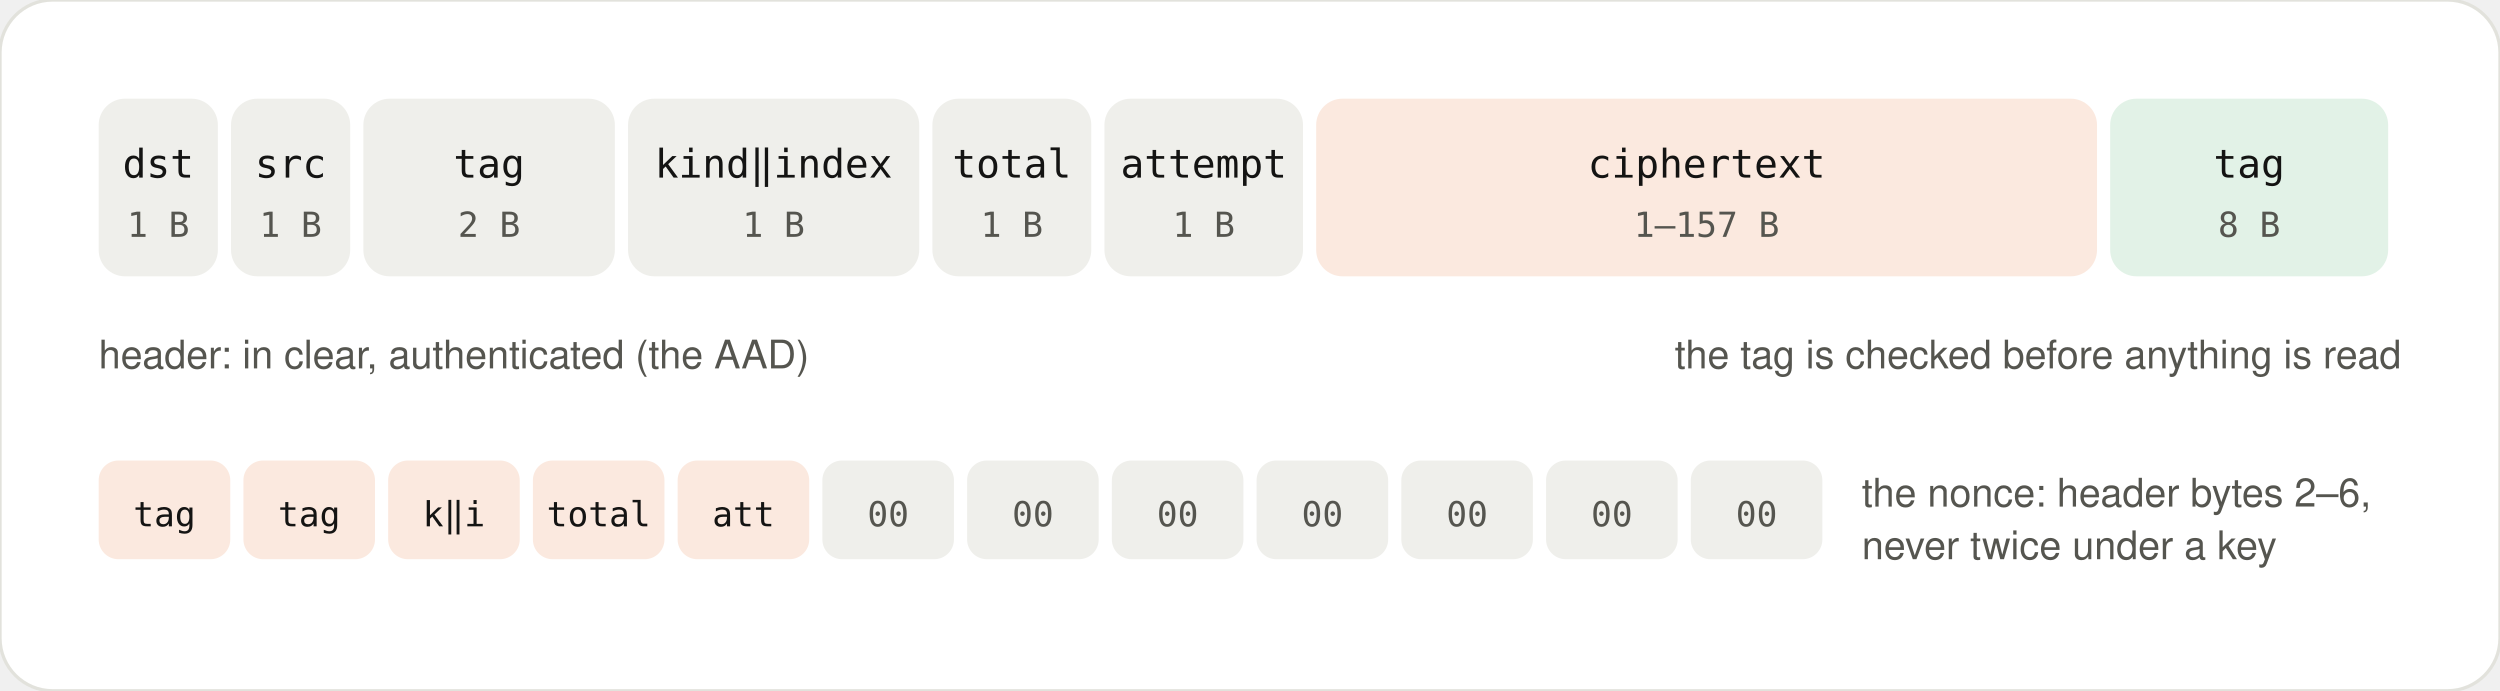
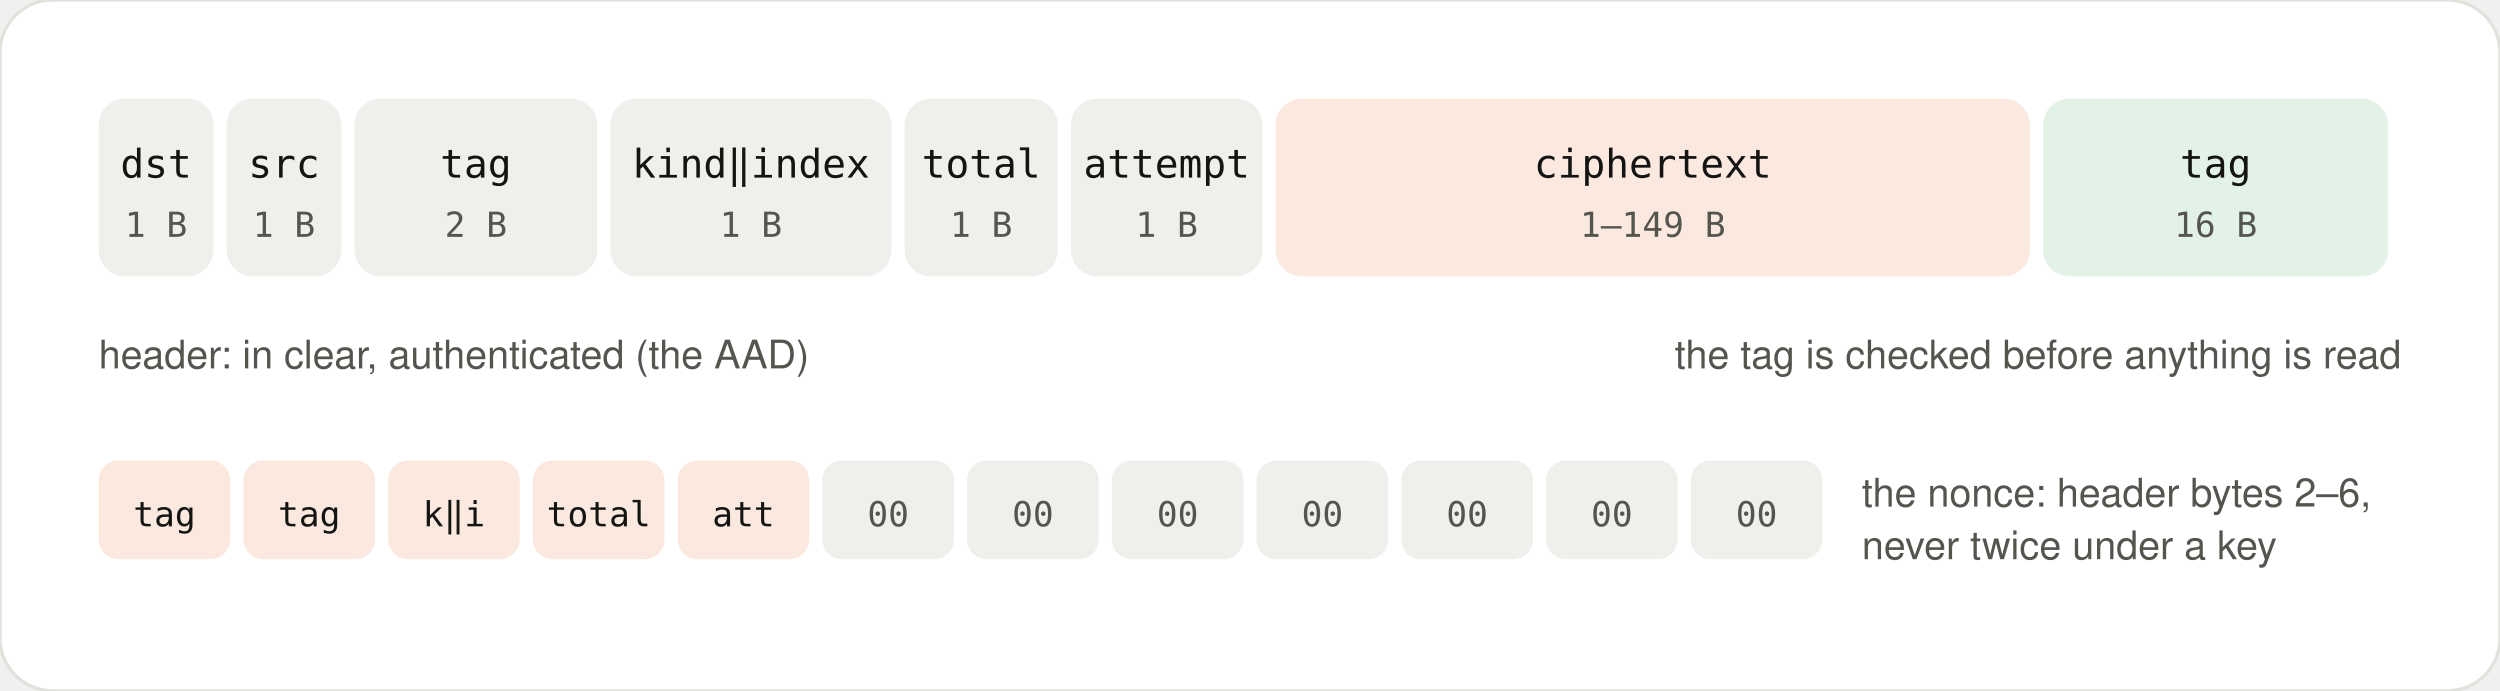
<svg xmlns="http://www.w3.org/2000/svg" viewBox="0 0 760 210" width="760" height="210" role="img">
  <rect width="760" height="210" rx="16" fill="#FFFFFF" stroke="#E2E2DC" />
-   <rect x="30" y="30" width="36.23" height="54" rx="8" fill="#EFEFEB" />
-   <text x="48.115" y="54" font-family="ui-monospace, SFMono-Regular, Menlo, Consolas, monospace" font-size="12" font-weight="500" fill="#141413" text-anchor="middle">dst</text>
-   <text x="48.115" y="72" font-family="ui-monospace, SFMono-Regular, Menlo, Consolas, monospace" font-size="10.5" font-weight="400" fill="#55554F" text-anchor="middle">1 B</text>
-   <rect x="70.23" y="30" width="36.23" height="54" rx="8" fill="#EFEFEB" />
-   <text x="88.345" y="54" font-family="ui-monospace, SFMono-Regular, Menlo, Consolas, monospace" font-size="12" font-weight="500" fill="#141413" text-anchor="middle">src</text>
-   <text x="88.345" y="72" font-family="ui-monospace, SFMono-Regular, Menlo, Consolas, monospace" font-size="10.5" font-weight="400" fill="#55554F" text-anchor="middle">1 B</text>
-   <rect x="110.46" y="30" width="76.46" height="54" rx="8" fill="#EFEFEB" />
-   <text x="148.69" y="54" font-family="ui-monospace, SFMono-Regular, Menlo, Consolas, monospace" font-size="12" font-weight="500" fill="#141413" text-anchor="middle">tag</text>
-   <text x="148.69" y="72" font-family="ui-monospace, SFMono-Regular, Menlo, Consolas, monospace" font-size="10.5" font-weight="400" fill="#55554F" text-anchor="middle">2 B</text>
-   <rect x="190.92" y="30" width="88.529" height="54" rx="8" fill="#EFEFEB" />
-   <text x="235.184" y="54" font-family="ui-monospace, SFMono-Regular, Menlo, Consolas, monospace" font-size="12" font-weight="500" fill="#141413" text-anchor="middle">kind‖index</text>
-   <text x="235.184" y="72" font-family="ui-monospace, SFMono-Regular, Menlo, Consolas, monospace" font-size="10.5" font-weight="400" fill="#55554F" text-anchor="middle">1 B</text>
-   <rect x="283.448" y="30" width="48.299" height="54" rx="8" fill="#EFEFEB" />
-   <text x="307.598" y="54" font-family="ui-monospace, SFMono-Regular, Menlo, Consolas, monospace" font-size="12" font-weight="500" fill="#141413" text-anchor="middle">total</text>
-   <text x="307.598" y="72" font-family="ui-monospace, SFMono-Regular, Menlo, Consolas, monospace" font-size="10.5" font-weight="400" fill="#55554F" text-anchor="middle">1 B</text>
-   <rect x="335.747" y="30" width="60.368" height="54" rx="8" fill="#EFEFEB" />
-   <text x="365.931" y="54" font-family="ui-monospace, SFMono-Regular, Menlo, Consolas, monospace" font-size="12" font-weight="500" fill="#141413" text-anchor="middle">attempt</text>
-   <text x="365.931" y="72" font-family="ui-monospace, SFMono-Regular, Menlo, Consolas, monospace" font-size="10.5" font-weight="400" fill="#55554F" text-anchor="middle">1 B</text>
-   <rect x="400.115" y="30" width="237.379" height="54" rx="8" fill="#FBE9DF" />
-   <text x="518.805" y="54" font-family="ui-monospace, SFMono-Regular, Menlo, Consolas, monospace" font-size="12" font-weight="500" fill="#141413" text-anchor="middle">ciphertext</text>
-   <text x="518.805" y="72" font-family="ui-monospace, SFMono-Regular, Menlo, Consolas, monospace" font-size="10.5" font-weight="400" fill="#55554F" text-anchor="middle">1–157 B</text>
-   <rect x="641.494" y="30" width="84.506" height="54" rx="8" fill="#E2F2E7" />
-   <text x="683.747" y="54" font-family="ui-monospace, SFMono-Regular, Menlo, Consolas, monospace" font-size="12" font-weight="500" fill="#141413" text-anchor="middle">tag</text>
-   <text x="683.747" y="72" font-family="ui-monospace, SFMono-Regular, Menlo, Consolas, monospace" font-size="10.5" font-weight="400" fill="#55554F" text-anchor="middle">8 B</text>
+   <rect x="30" y="30" width="34.889" height="54" rx="8" fill="#EFEFEB" />
+   <text x="47.444" y="54" font-family="ui-monospace, SFMono-Regular, Menlo, Consolas, monospace" font-size="12" font-weight="500" fill="#141413" text-anchor="middle">dst</text>
+   <text x="47.444" y="72" font-family="ui-monospace, SFMono-Regular, Menlo, Consolas, monospace" font-size="10.5" font-weight="400" fill="#55554F" text-anchor="middle">1 B</text>
+   <rect x="68.889" y="30" width="34.889" height="54" rx="8" fill="#EFEFEB" />
+   <text x="86.333" y="54" font-family="ui-monospace, SFMono-Regular, Menlo, Consolas, monospace" font-size="12" font-weight="500" fill="#141413" text-anchor="middle">src</text>
+   <text x="86.333" y="72" font-family="ui-monospace, SFMono-Regular, Menlo, Consolas, monospace" font-size="10.5" font-weight="400" fill="#55554F" text-anchor="middle">1 B</text>
+   <rect x="107.778" y="30" width="73.778" height="54" rx="8" fill="#EFEFEB" />
+   <text x="144.667" y="54" font-family="ui-monospace, SFMono-Regular, Menlo, Consolas, monospace" font-size="12" font-weight="500" fill="#141413" text-anchor="middle">tag</text>
+   <text x="144.667" y="72" font-family="ui-monospace, SFMono-Regular, Menlo, Consolas, monospace" font-size="10.5" font-weight="400" fill="#55554F" text-anchor="middle">2 B</text>
+   <rect x="185.556" y="30" width="85.444" height="54" rx="8" fill="#EFEFEB" />
+   <text x="228.278" y="54" font-family="ui-monospace, SFMono-Regular, Menlo, Consolas, monospace" font-size="12" font-weight="500" fill="#141413" text-anchor="middle">kind‖index</text>
+   <text x="228.278" y="72" font-family="ui-monospace, SFMono-Regular, Menlo, Consolas, monospace" font-size="10.5" font-weight="400" fill="#55554F" text-anchor="middle">1 B</text>
+   <rect x="275.0" y="30" width="46.556" height="54" rx="8" fill="#EFEFEB" />
+   <text x="298.278" y="54" font-family="ui-monospace, SFMono-Regular, Menlo, Consolas, monospace" font-size="12" font-weight="500" fill="#141413" text-anchor="middle">total</text>
+   <text x="298.278" y="72" font-family="ui-monospace, SFMono-Regular, Menlo, Consolas, monospace" font-size="10.5" font-weight="400" fill="#55554F" text-anchor="middle">1 B</text>
+   <rect x="325.556" y="30" width="58.222" height="54" rx="8" fill="#EFEFEB" />
+   <text x="354.667" y="54" font-family="ui-monospace, SFMono-Regular, Menlo, Consolas, monospace" font-size="12" font-weight="500" fill="#141413" text-anchor="middle">attempt</text>
+   <text x="354.667" y="72" font-family="ui-monospace, SFMono-Regular, Menlo, Consolas, monospace" font-size="10.5" font-weight="400" fill="#55554F" text-anchor="middle">1 B</text>
+   <rect x="387.778" y="30" width="229.333" height="54" rx="8" fill="#FBE9DF" />
+   <text x="502.444" y="54" font-family="ui-monospace, SFMono-Regular, Menlo, Consolas, monospace" font-size="12" font-weight="500" fill="#141413" text-anchor="middle">ciphertext</text>
+   <text x="502.444" y="72" font-family="ui-monospace, SFMono-Regular, Menlo, Consolas, monospace" font-size="10.5" font-weight="400" fill="#55554F" text-anchor="middle">1–149 B</text>
+   <rect x="621.111" y="30" width="104.889" height="54" rx="8" fill="#E2F2E7" />
+   <text x="673.556" y="54" font-family="ui-monospace, SFMono-Regular, Menlo, Consolas, monospace" font-size="12" font-weight="500" fill="#141413" text-anchor="middle">tag</text>
+   <text x="673.556" y="72" font-family="ui-monospace, SFMono-Regular, Menlo, Consolas, monospace" font-size="10.5" font-weight="400" fill="#55554F" text-anchor="middle">16 B</text>
  <text x="30" y="112" font-family="system-ui, -apple-system, 'Segoe UI', Helvetica, Arial, sans-serif" font-size="12" font-weight="400" fill="#55554F" text-anchor="start">header: in clear, authenticated (the AAD)</text>
  <text x="730" y="112" font-family="system-ui, -apple-system, 'Segoe UI', Helvetica, Arial, sans-serif" font-size="12" font-weight="400" fill="#55554F" text-anchor="end">the tag is checked before anything is read</text>
  <rect x="30" y="140" width="40" height="30" rx="6" fill="#FBE9DF" />
  <text x="50.0" y="160" font-family="ui-monospace, SFMono-Regular, Menlo, Consolas, monospace" font-size="10.5" font-weight="500" fill="#141413" text-anchor="middle">tag</text>
  <rect x="74" y="140" width="40" height="30" rx="6" fill="#FBE9DF" />
  <text x="94.0" y="160" font-family="ui-monospace, SFMono-Regular, Menlo, Consolas, monospace" font-size="10.5" font-weight="500" fill="#141413" text-anchor="middle">tag</text>
  <rect x="118" y="140" width="40" height="30" rx="6" fill="#FBE9DF" />
  <text x="138.0" y="160" font-family="ui-monospace, SFMono-Regular, Menlo, Consolas, monospace" font-size="10.5" font-weight="500" fill="#141413" text-anchor="middle">k‖i</text>
  <rect x="162" y="140" width="40" height="30" rx="6" fill="#FBE9DF" />
  <text x="182.0" y="160" font-family="ui-monospace, SFMono-Regular, Menlo, Consolas, monospace" font-size="10.5" font-weight="500" fill="#141413" text-anchor="middle">total</text>
  <rect x="206" y="140" width="40" height="30" rx="6" fill="#FBE9DF" />
  <text x="226.0" y="160" font-family="ui-monospace, SFMono-Regular, Menlo, Consolas, monospace" font-size="10.5" font-weight="500" fill="#141413" text-anchor="middle">att</text>
  <rect x="250" y="140" width="40" height="30" rx="6" fill="#EFEFEB" />
  <text x="270.0" y="160" font-family="ui-monospace, SFMono-Regular, Menlo, Consolas, monospace" font-size="10.5" font-weight="500" fill="#55554F" text-anchor="middle">00</text>
  <rect x="294" y="140" width="40" height="30" rx="6" fill="#EFEFEB" />
  <text x="314.0" y="160" font-family="ui-monospace, SFMono-Regular, Menlo, Consolas, monospace" font-size="10.5" font-weight="500" fill="#55554F" text-anchor="middle">00</text>
  <rect x="338" y="140" width="40" height="30" rx="6" fill="#EFEFEB" />
  <text x="358.0" y="160" font-family="ui-monospace, SFMono-Regular, Menlo, Consolas, monospace" font-size="10.5" font-weight="500" fill="#55554F" text-anchor="middle">00</text>
  <rect x="382" y="140" width="40" height="30" rx="6" fill="#EFEFEB" />
  <text x="402.0" y="160" font-family="ui-monospace, SFMono-Regular, Menlo, Consolas, monospace" font-size="10.5" font-weight="500" fill="#55554F" text-anchor="middle">00</text>
  <rect x="426" y="140" width="40" height="30" rx="6" fill="#EFEFEB" />
  <text x="446.0" y="160" font-family="ui-monospace, SFMono-Regular, Menlo, Consolas, monospace" font-size="10.5" font-weight="500" fill="#55554F" text-anchor="middle">00</text>
  <rect x="470" y="140" width="40" height="30" rx="6" fill="#EFEFEB" />
  <text x="490.0" y="160" font-family="ui-monospace, SFMono-Regular, Menlo, Consolas, monospace" font-size="10.5" font-weight="500" fill="#55554F" text-anchor="middle">00</text>
  <rect x="514" y="140" width="40" height="30" rx="6" fill="#EFEFEB" />
  <text x="534.0" y="160" font-family="ui-monospace, SFMono-Regular, Menlo, Consolas, monospace" font-size="10.5" font-weight="500" fill="#55554F" text-anchor="middle">00</text>
  <text x="566" y="154" font-family="system-ui, -apple-system, 'Segoe UI', Helvetica, Arial, sans-serif" font-size="12" font-weight="400" fill="#55554F" text-anchor="start">the nonce: header bytes 2–6,</text>
  <text x="566" y="170" font-family="system-ui, -apple-system, 'Segoe UI', Helvetica, Arial, sans-serif" font-size="12" font-weight="400" fill="#55554F" text-anchor="start">never twice under a key</text>
</svg>
